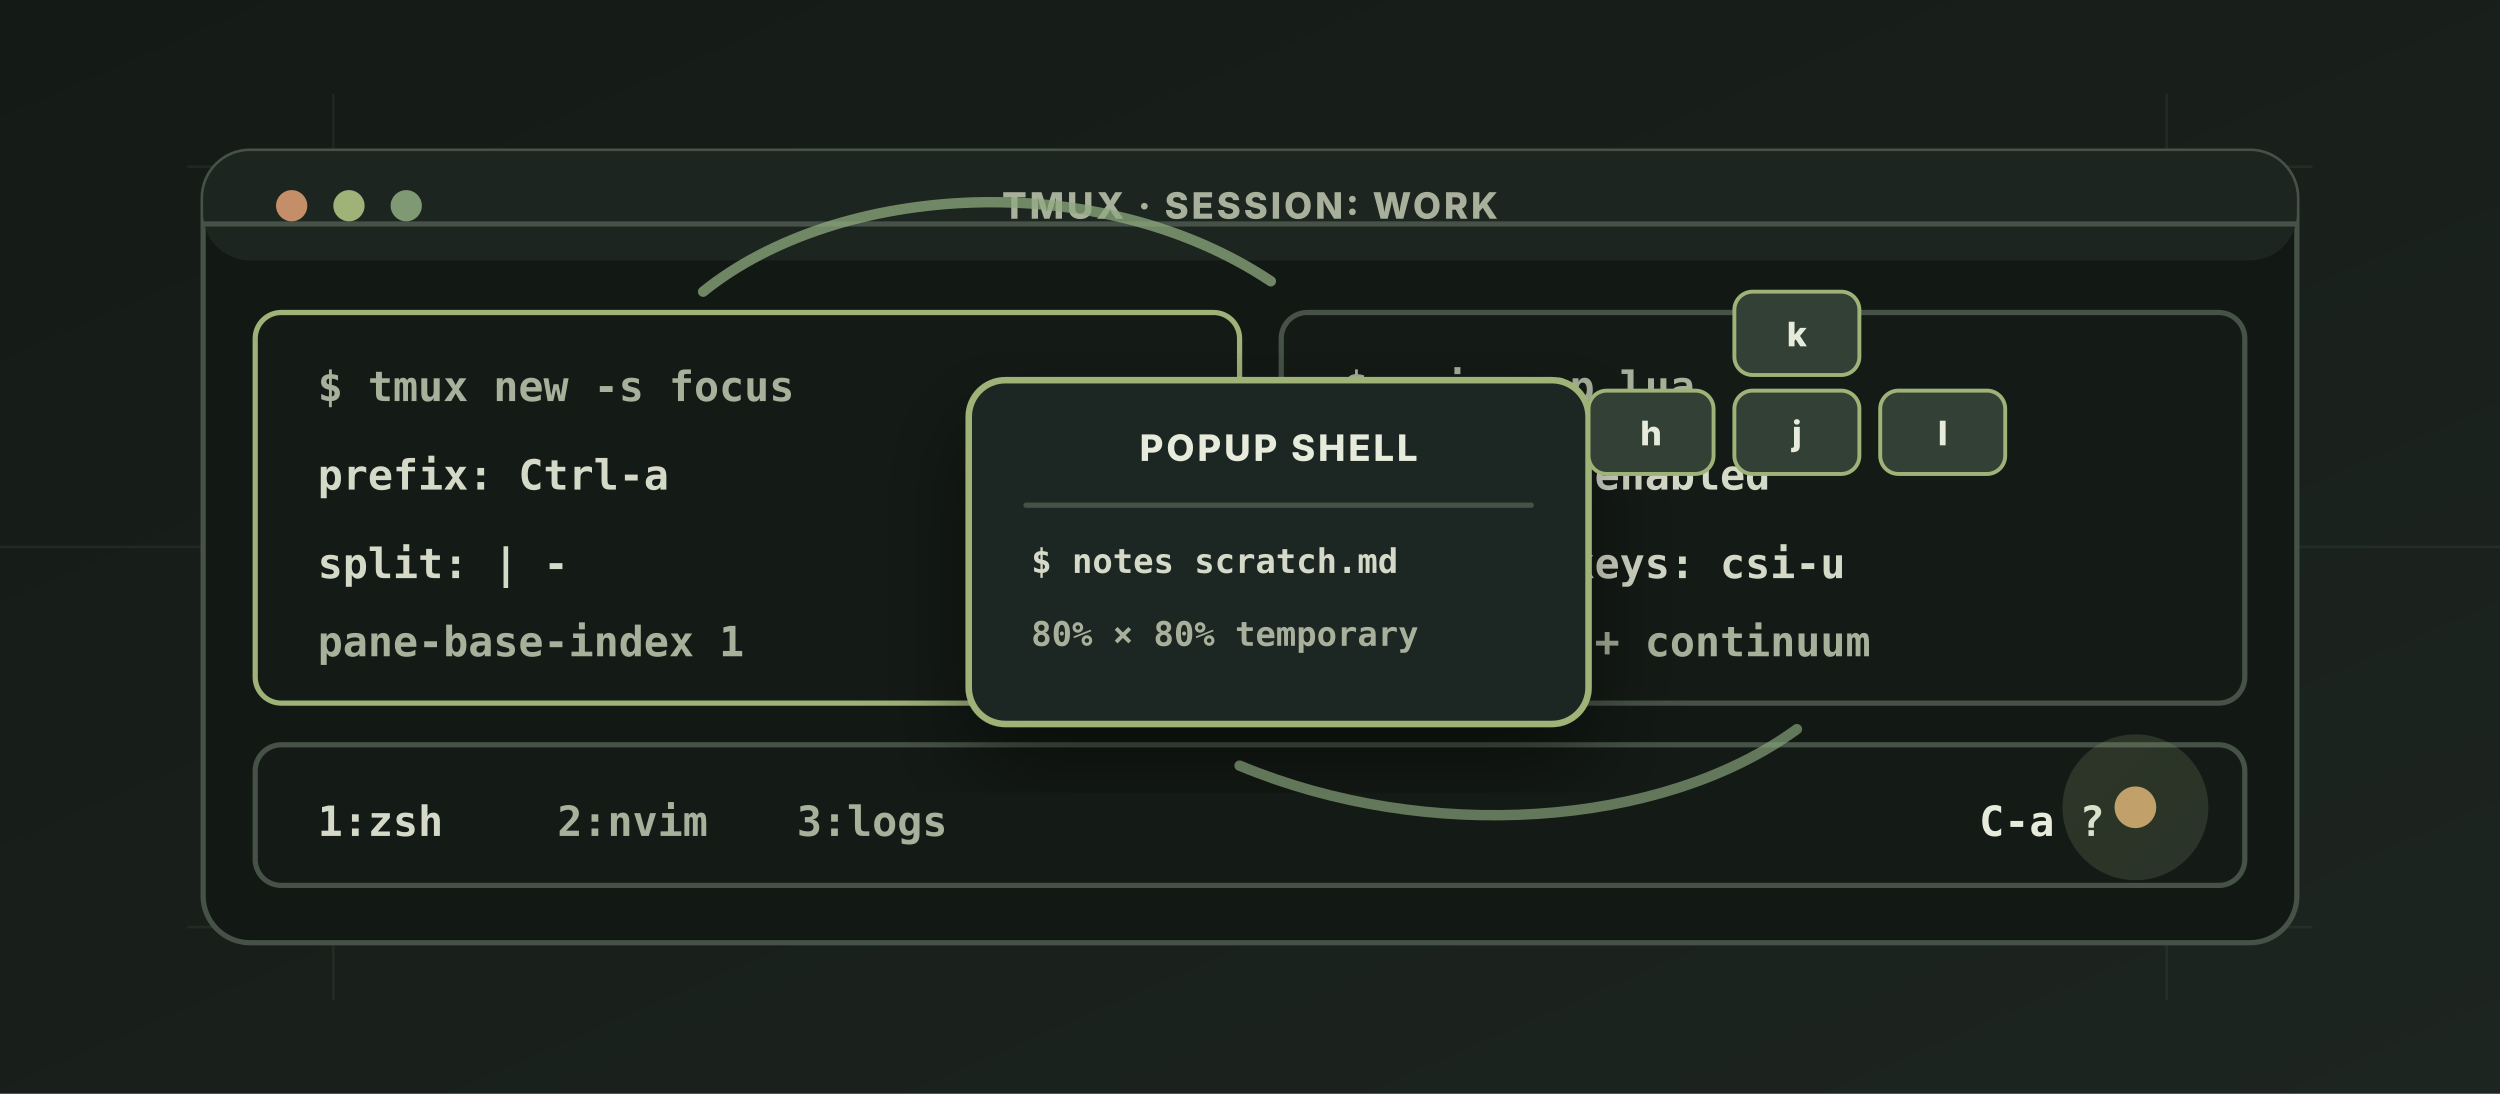
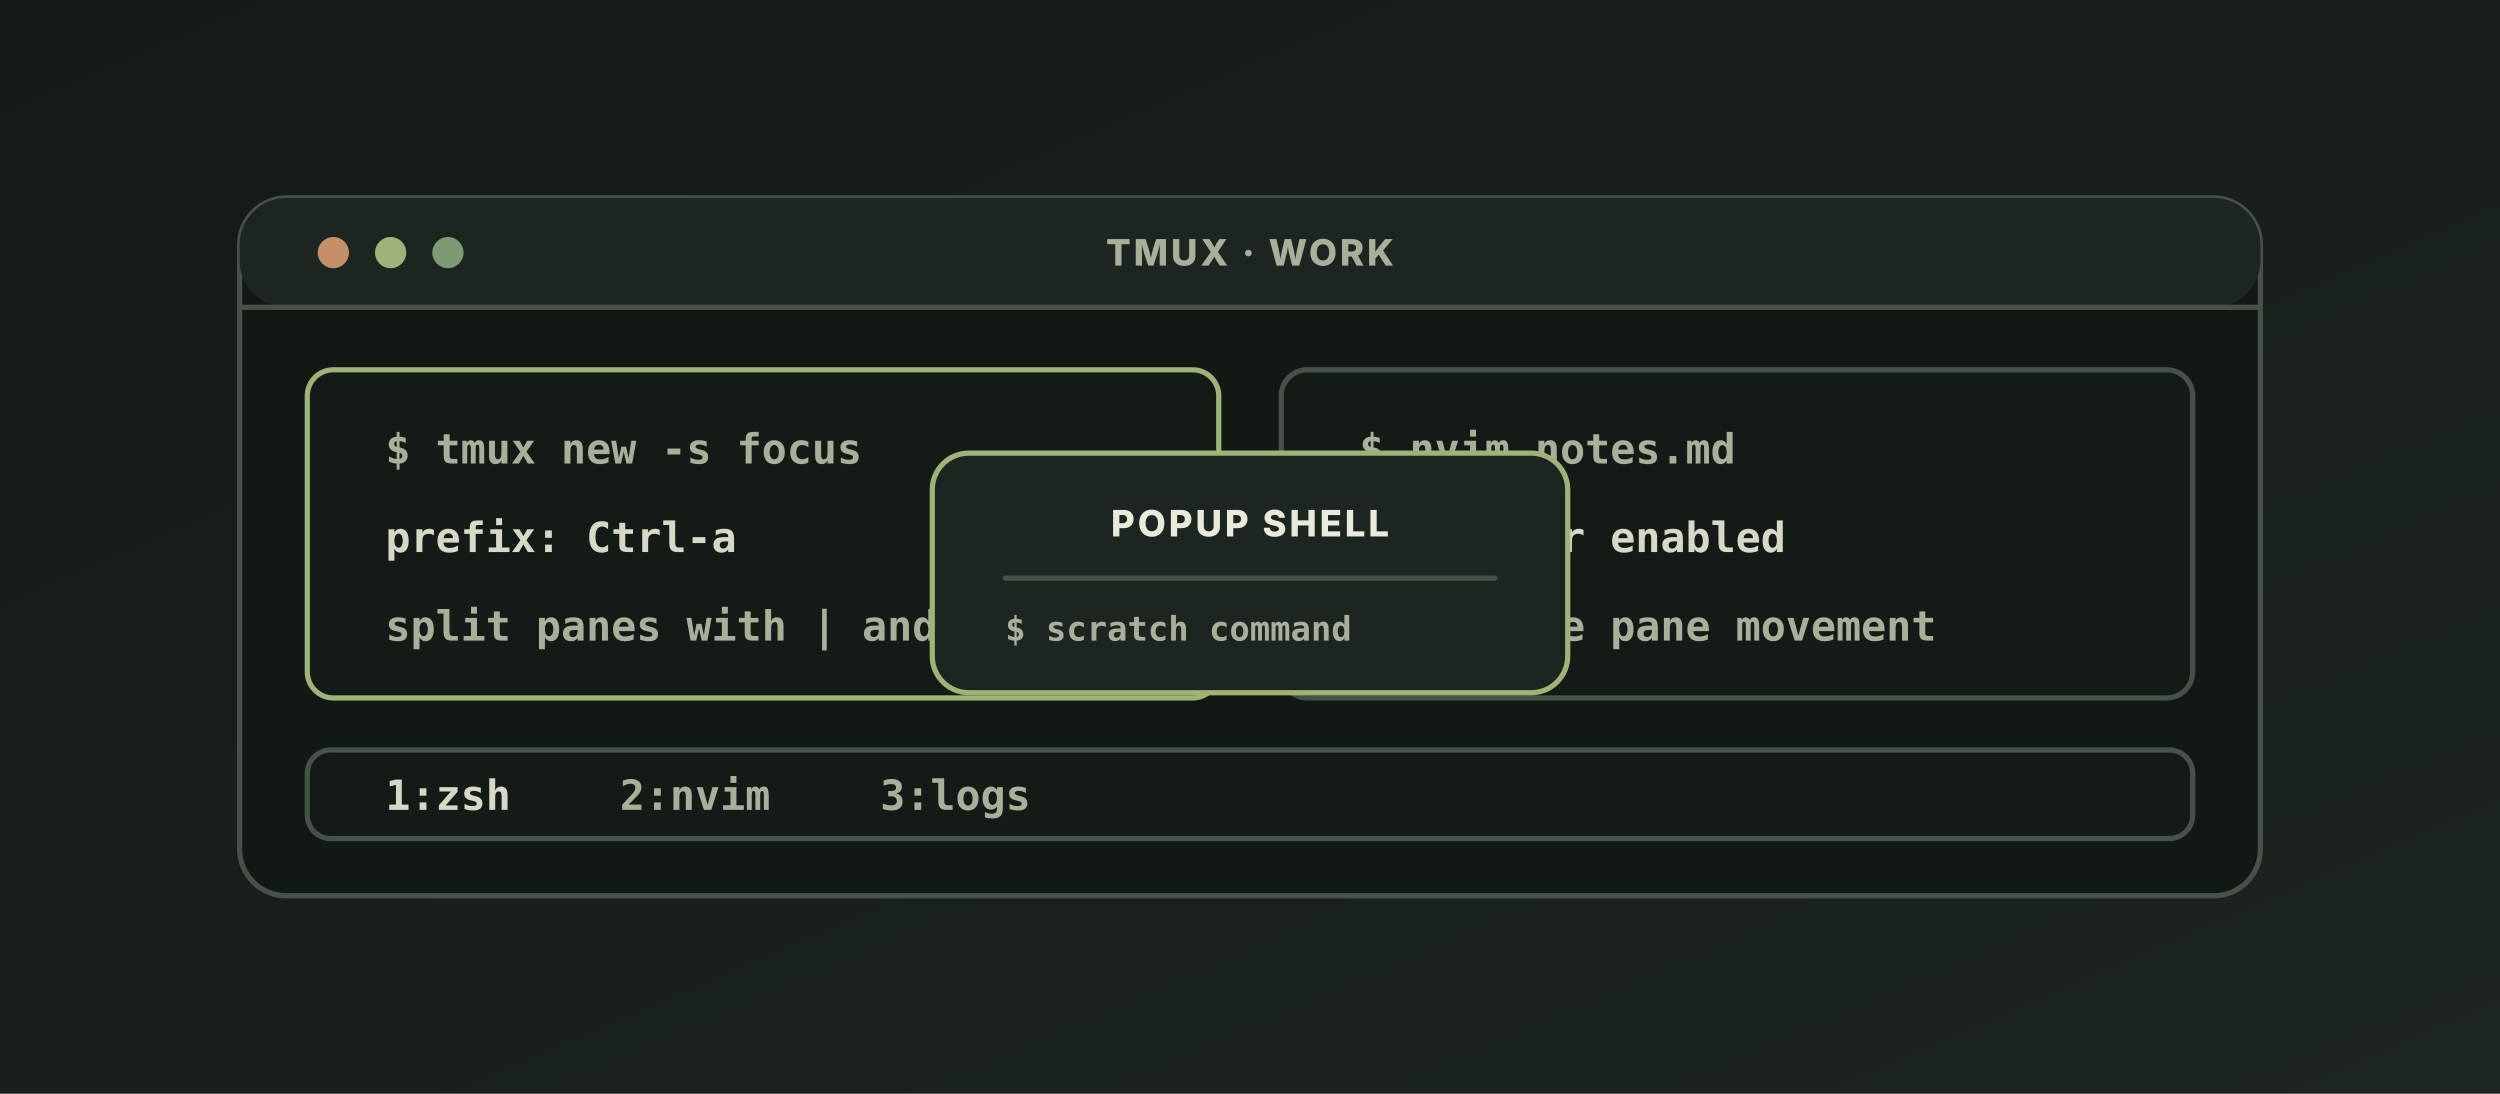
<svg xmlns="http://www.w3.org/2000/svg" viewBox="0 0 960 420" role="img" aria-labelledby="title desc">
  <defs>
    <linearGradient id="bg" x1="0" y1="0" x2="1" y2="1">
      <stop offset="0%" stop-color="#141a15" />
      <stop offset="100%" stop-color="#1d2520" />
    </linearGradient>
-     <linearGradient id="glow" x1="0" y1="0" x2="1" y2="1">
-       <stop offset="0%" stop-color="#9fb378" />
-       <stop offset="100%" stop-color="#8daa7f" />
-     </linearGradient>
    <style>
-       .grid{stroke:#465247;stroke-width:1;opacity:.22}.window{fill:#121914;stroke:#465247;stroke-width:2}.bar{fill:#1d2520}.pane{fill:#141a15;stroke:#465247;stroke-width:2}.active{stroke:#9fb378}.popup{fill:#1d2520;stroke:#9fb378;stroke-width:2.5;filter:url(#shadow)}.dot-a{fill:#c48f68}.dot-b{fill:#9fb378}.dot-c{fill:#7f9974}.muted{fill:#a8b09b}.fg{fill:#d5d9c8}.bright{fill:#e7ebdc}.line{stroke:#8daa7f;stroke-width:4;stroke-linecap:round;fill:none}.thin{stroke:#465247;stroke-width:2;stroke-linecap:round}.code{font:700 16px ui-monospace,SFMono-Regular,Menlo,Consolas,monospace}.small{font:700 13px ui-monospace,SFMono-Regular,Menlo,Consolas,monospace}.label{font:800 14px system-ui,-apple-system,BlinkMacSystemFont,sans-serif;letter-spacing:.08em}.key{fill:#324036;stroke:#9fb378;stroke-width:1.5}.keytext{fill:#e7ebdc;font:800 13px system-ui,-apple-system,BlinkMacSystemFont,sans-serif}
+       .window{fill:#121914;stroke:#465247;stroke-width:2}.bar{fill:#1d2520}.pane{fill:#141a15;stroke:#465247;stroke-width:2}.active{stroke:#9fb378}.popup{fill:#1d2520;stroke:#9fb378;stroke-width:2}.dot-a{fill:#c48f68}.dot-b{fill:#9fb378}.dot-c{fill:#7f9974}.muted{fill:#a8b09b}.fg{fill:#d5d9c8}.bright{fill:#e7ebdc}.code{font:700 16px ui-monospace,SFMono-Regular,Menlo,Consolas,monospace}.small{font:700 13px ui-monospace,SFMono-Regular,Menlo,Consolas,monospace}.label{font:800 14px system-ui,-apple-system,BlinkMacSystemFont,sans-serif;letter-spacing:.08em}
    </style>
-     <filter id="shadow" x="-20%" y="-20%" width="140%" height="140%">
-       <feDropShadow dx="0" dy="16" stdDeviation="18" flood-color="#080d0a" flood-opacity=".45" />
-     </filter>
  </defs>
  <rect width="960" height="420" fill="url(#bg)" />
-   <g class="grid">
-     <path d="M72 64h816M72 356h816M128 36v348M832 36v348M0 210h960" />
+   <rect class="window" x="92" y="76" width="776" height="268" rx="18" />
+   <rect class="bar" x="92" y="76" width="776" height="42" rx="18" />
+   <path d="M92 118h776" stroke="#465247" stroke-width="2" />
+   <circle class="dot-a" cx="128" cy="97" r="6" />
+   <circle class="dot-b" cx="150" cy="97" r="6" />
+   <circle class="dot-c" cx="172" cy="97" r="6" />
+   <text class="label muted" x="480" y="102" text-anchor="middle">TMUX · WORK</text>
+   <rect class="pane active" x="118" y="142" width="350" height="126" rx="10" />
+   <rect class="pane" x="492" y="142" width="350" height="126" rx="10" />
+   <rect class="pane" x="118" y="288" width="724" height="34" rx="9" />
+   <g class="code">
+     <text class="muted" x="148" y="178">$ tmux new -s focus</text>
+     <text class="fg" x="148" y="212">prefix: Ctrl-a</text>
+     <text class="muted" x="148" y="246">split panes with | and -</text>
+     <text class="muted" x="522" y="178">$ nvim notes.md</text>
+     <text class="fg" x="522" y="212">truecolor enabled</text>
+     <text class="muted" x="522" y="246">vim-style pane movement</text>
+     <text class="fg" x="148" y="311">1:zsh</text>
+     <text class="muted" x="238" y="311">2:nvim</text>
+     <text class="muted" x="338" y="311">3:logs</text>
  </g>
-   <rect class="window" x="78" y="58" width="804" height="304" rx="18" />
-   <rect class="bar" x="78" y="58" width="804" height="42" rx="18" />
-   <path d="M78 86h804" stroke="#465247" stroke-width="2" />
-   <circle class="dot-a" cx="112" cy="79" r="6" />
-   <circle class="dot-b" cx="134" cy="79" r="6" />
-   <circle class="dot-c" cx="156" cy="79" r="6" />
-   <text class="label muted" x="480" y="84" text-anchor="middle">TMUX · SESSION: WORK</text>
-   <rect class="pane active" x="98" y="120" width="378" height="150" rx="10" />
-   <rect class="pane" x="492" y="120" width="370" height="150" rx="10" />
-   <rect class="pane" x="98" y="286" width="764" height="54" rx="10" />
-   <g class="code">
-     <text class="muted" x="122" y="154">$ tmux new -s focus</text>
-     <text class="fg" x="122" y="188">prefix: Ctrl-a</text>
-     <text class="fg" x="122" y="222">split: |  -</text>
-     <text class="muted" x="122" y="252">pane-base-index 1</text>
-     <text class="muted" x="516" y="154">$ nvim app.lua</text>
-     <text class="fg" x="516" y="188">truecolor enabled</text>
-     <text class="fg" x="516" y="222">extended keys: csi-u</text>
-     <text class="muted" x="516" y="252">resurrect + continuum</text>
-     <text class="fg" x="122" y="321">1:zsh</text>
-     <text class="muted" x="214" y="321">2:nvim</text>
-     <text class="muted" x="306" y="321">3:logs</text>
-     <text class="bright" x="760" y="321">C-a ?</text>
+   <g transform="translate(358 174)">
+     <rect class="popup" x="0" y="0" width="244" height="92" rx="14" />
+     <text class="label bright" x="122" y="32" text-anchor="middle">POPUP SHELL</text>
+     <path d="M28 48h188" stroke="#465247" stroke-width="2" stroke-linecap="round" />
+     <text class="small muted" x="28" y="72">$ scratch command</text>
  </g>
-   <g transform="translate(372 146)">
-     <rect class="popup" x="0" y="0" width="238" height="132" rx="14" />
-     <text class="label bright" x="119" y="31" text-anchor="middle">POPUP SHELL</text>
-     <path class="thin" d="M22 48h194" />
-     <text class="small fg" x="24" y="74">$ notes scratch.md</text>
-     <text class="small muted" x="24" y="102">80% × 80% temporary</text>
-   </g>
-   <path class="line" d="M270 112c52-42 152-48 218-4" opacity=".75" />
-   <path class="line" d="M690 280c-52 38-142 44-214 14" opacity=".65" />
-   <g text-anchor="middle" transform="translate(690 70)">
-     <rect class="key" x="-24" y="42" width="48" height="32" rx="7" />
-     <text class="keytext" x="0" y="63">k</text>
-     <rect class="key" x="-80" y="80" width="48" height="32" rx="7" />
-     <text class="keytext" x="-56" y="101">h</text>
-     <rect class="key" x="-24" y="80" width="48" height="32" rx="7" />
-     <text class="keytext" x="0" y="101">j</text>
-     <rect class="key" x="32" y="80" width="48" height="32" rx="7" />
-     <text class="keytext" x="56" y="101">l</text>
-   </g>
-   <circle cx="820" cy="310" r="28" fill="url(#glow)" opacity=".18" />
-   <circle cx="820" cy="310" r="8" fill="#c1a06a" />
</svg>
